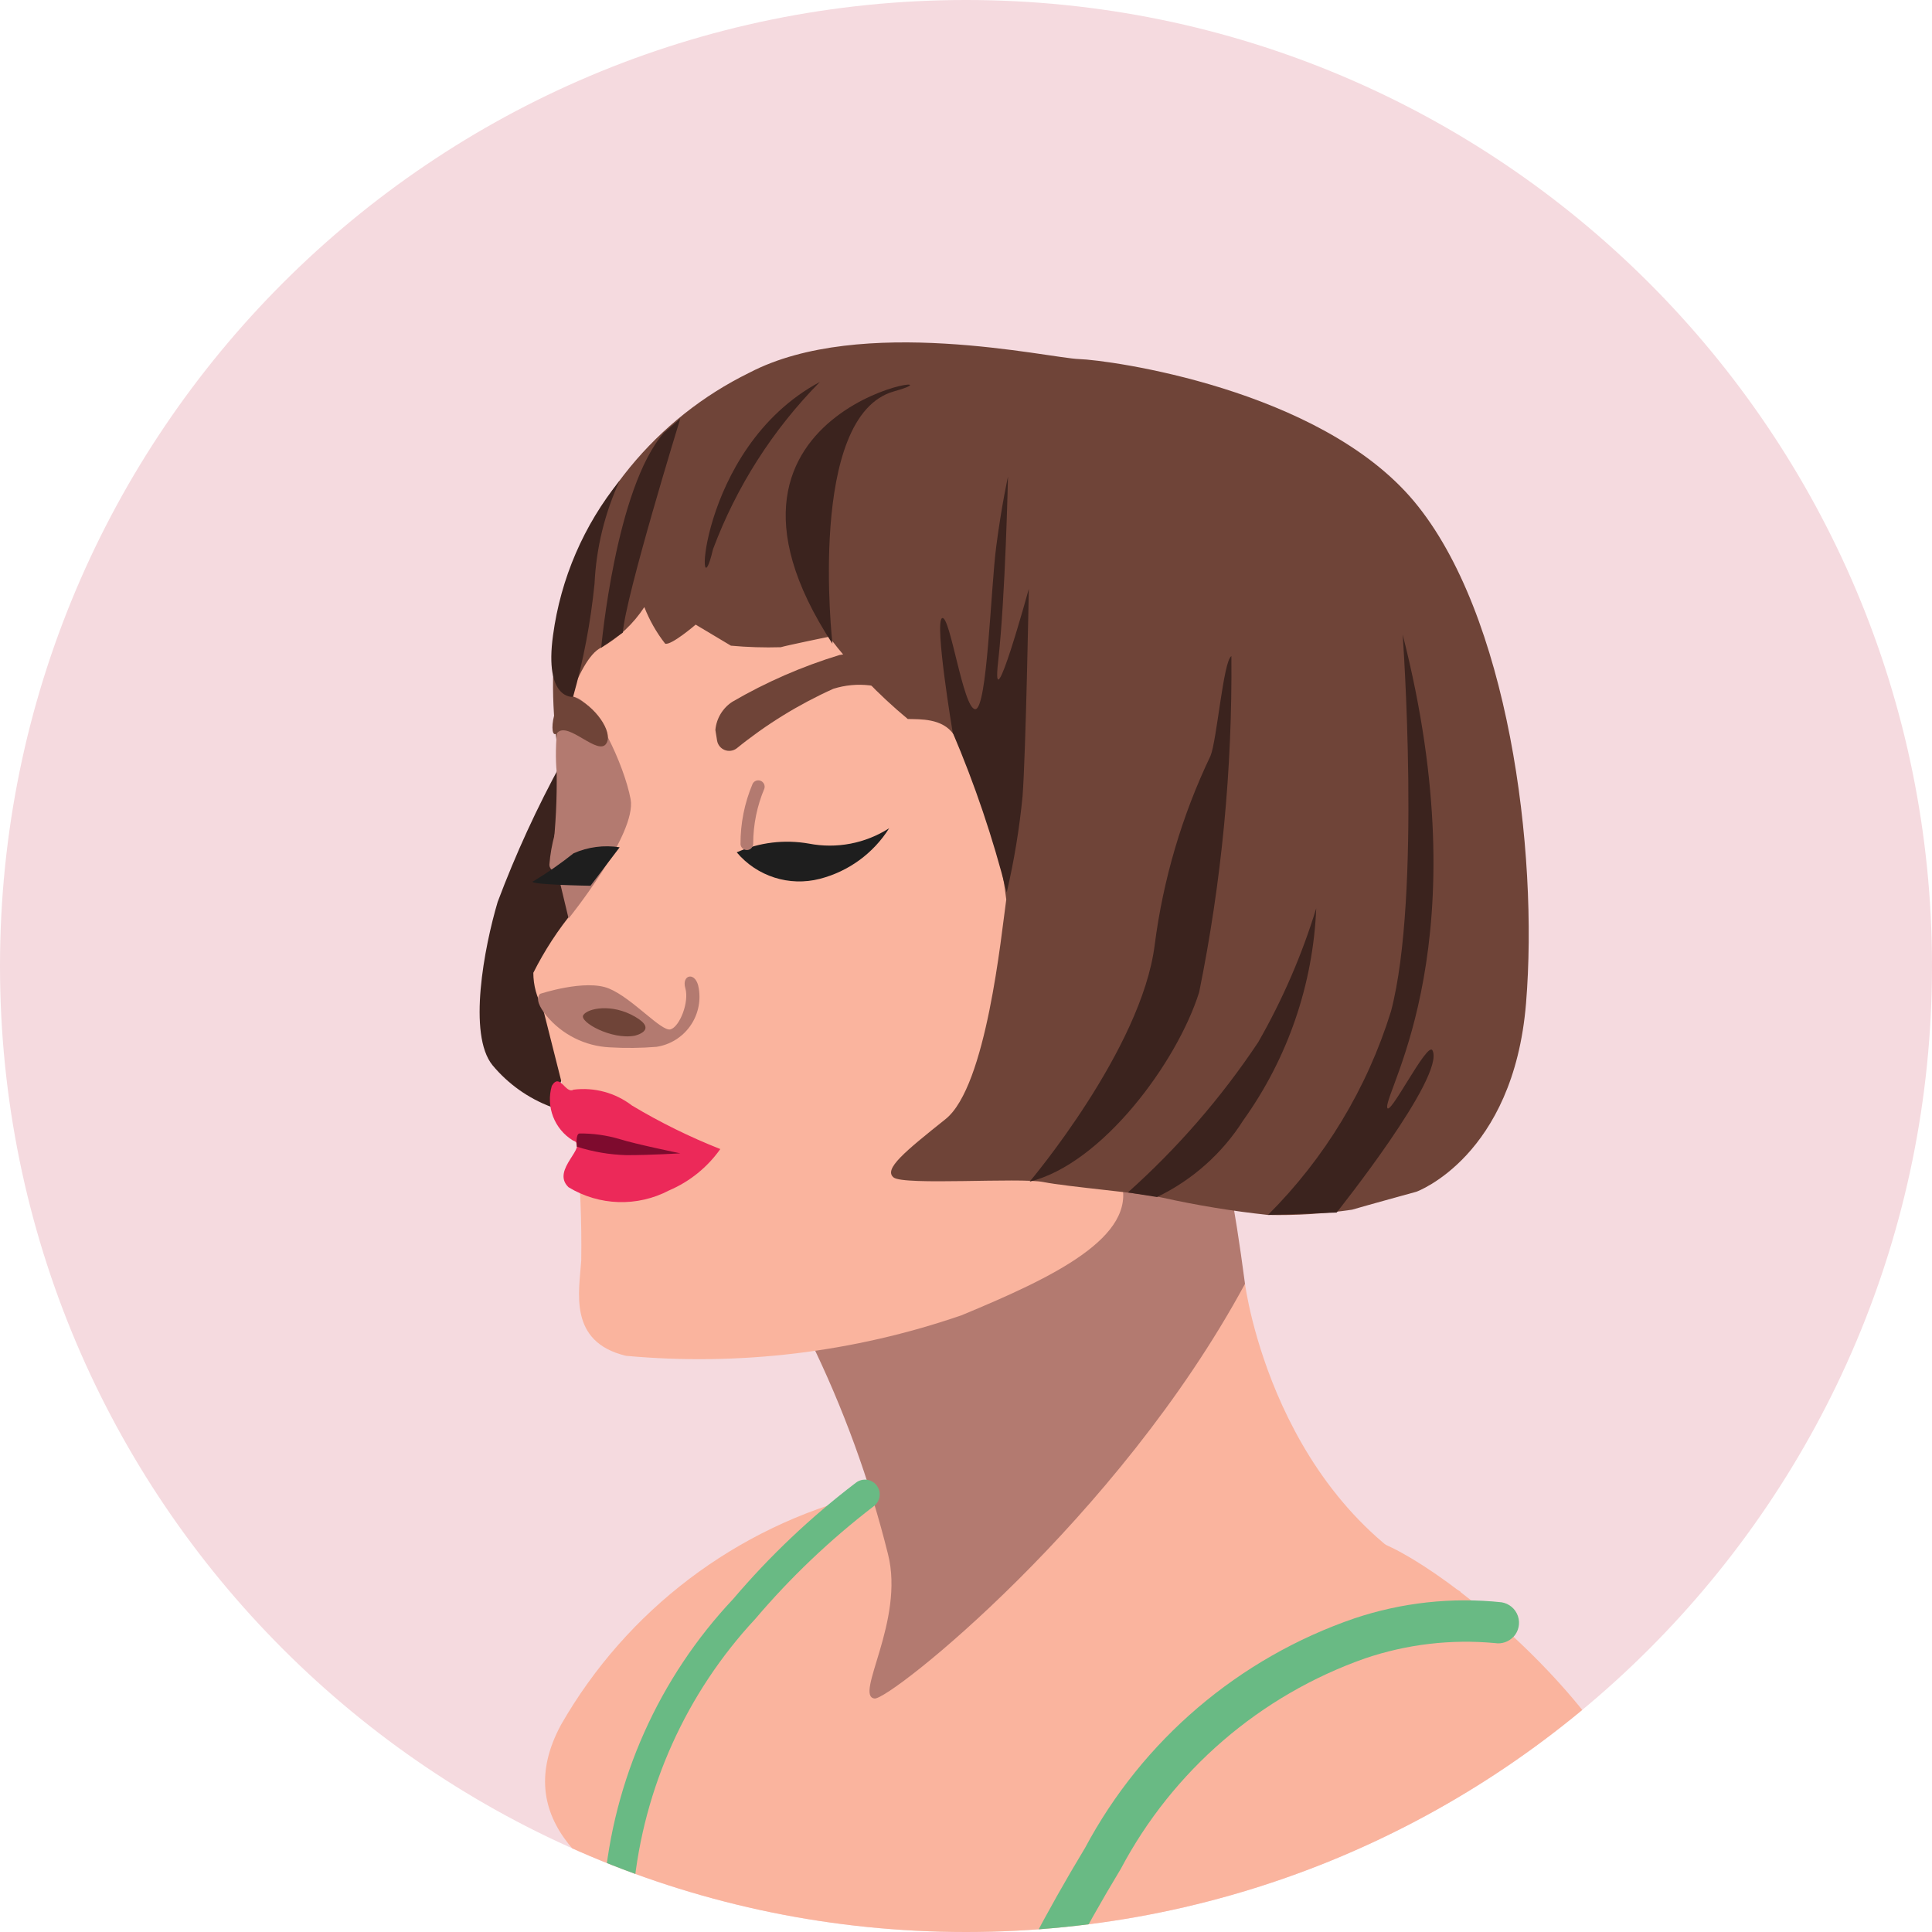
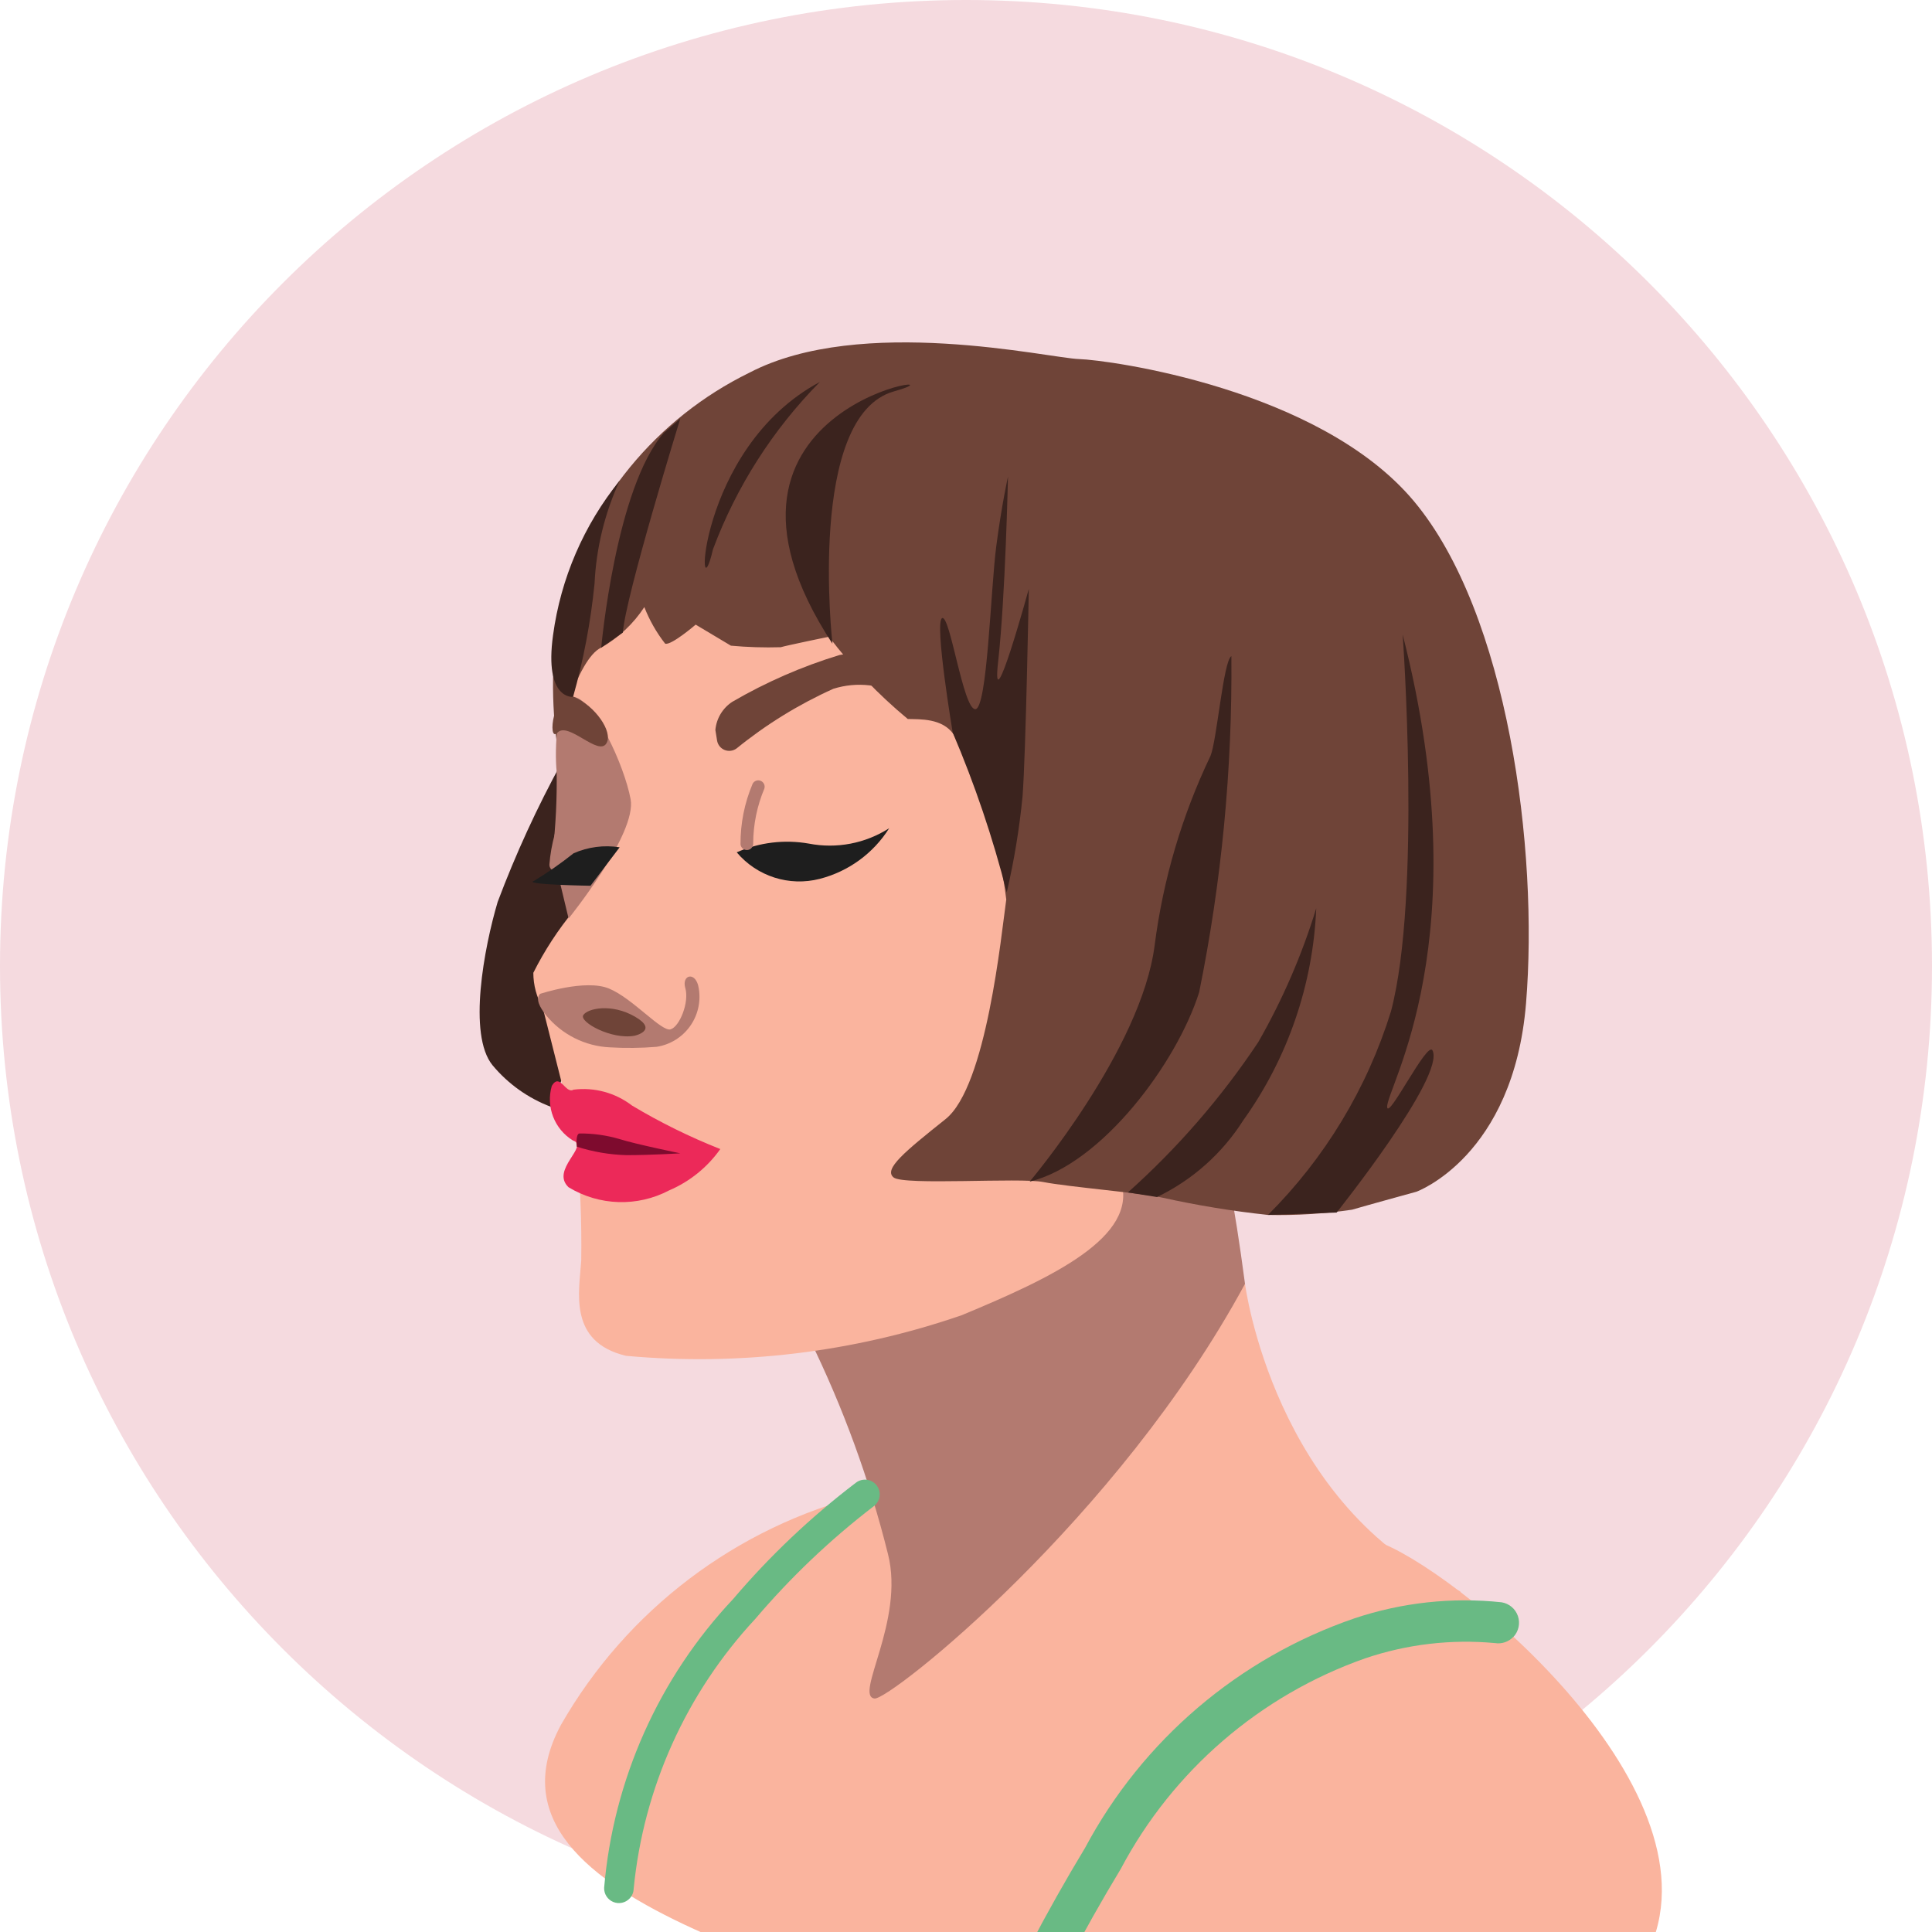
<svg xmlns="http://www.w3.org/2000/svg" width="40" height="40" viewBox="0 0 40 40">
  <defs>
    <clipPath id="clip-path">
      <circle id="Ellipse_262" data-name="Ellipse 262" cx="20" cy="20" r="20" transform="translate(2118 -11647)" fill="#02635b" />
    </clipPath>
  </defs>
-   <g id="ce-towel-girl" transform="translate(-2118 11647)" clip-path="url(#clip-path)">
+   <g id="ce-towel-girl" transform="translate(-2118 11647)" clipPath="url(#clip-path)">
    <circle id="Ellipse_261" data-name="Ellipse 261" cx="20" cy="20" r="20" transform="translate(2118 -11647)" fill="#f5dadf" />
    <g id="Group_7309" data-name="Group 7309" transform="translate(2116.053 -11621.25) rotate(-47)">
      <g id="Group_7251" data-name="Group 7251" transform="translate(6.79 20.305)">
        <g id="Group_7250" data-name="Group 7250">
          <path id="Path_7690" data-name="Path 7690" d="M11.51.537S8.529,4.126,9.888,8.125c.1.289-3.4.066-3.4.066L0,.783,7.534,0Z" fill="#fab49e" />
        </g>
      </g>
      <g id="Group_7304" data-name="Group 7304" transform="translate(0.23 0)">
        <g id="Group_7253" data-name="Group 7253" transform="translate(0 16.419)">
          <g id="Group_7252" data-name="Group 7252">
            <path id="Path_7691" data-name="Path 7691" d="M9.5,1.638A10.073,10.073,0,0,0,1.736.292c-4.287,1.122.647,8.162,1.185,11.313s6.805,9.27,10.5,8.417,3.338-8.03,2.667-9.83S9.5,1.638,9.5,1.638Z" fill="#fab49e" />
          </g>
        </g>
        <g id="Group_7263" data-name="Group 7263" transform="translate(6.536)">
          <g id="Group_7255" data-name="Group 7255" transform="translate(0 15.014)">
            <g id="Group_7254" data-name="Group 7254">
              <path id="Path_7692" data-name="Path 7692" d="M4.555,0A22.4,22.4,0,0,1,2.4,4.239C1.63,5.436-.232,5.725.024,6.074c.187.255,6.147,1.152,11.51-.246h0c2.24-2.719,2.08-3.007,2.08-3.007L10.832.648Z" fill="#b37a70" />
            </g>
          </g>
          <g id="Group_7262" data-name="Group 7262" transform="translate(1.504)">
            <g id="Group_7257" data-name="Group 7257" transform="translate(2.69 3.133)">
              <g id="Group_7256" data-name="Group 7256">
                <path id="Path_7693" data-name="Path 7693" d="M5.588,0A22.5,22.5,0,0,0,2.571,1C1.693,1.437.137,2.417.025,3.228A2.914,2.914,0,0,0,.22,4.7L3.283,3.5,6.793.866Z" fill="#3b231e" />
              </g>
            </g>
            <g id="Group_7259" data-name="Group 7259" transform="translate(0 1.562)">
              <g id="Group_7258" data-name="Group 7258">
                <path id="Path_7694" data-name="Path 7694" d="M8.542,1.175a3.367,3.367,0,0,1-.586.9c-.262.2-1.1.66-1.089.762a7.771,7.771,0,0,1-.652,1.01,6.84,6.84,0,0,0-1.524.265,1.457,1.457,0,0,0-.4.642L3.445,6.065a13.605,13.605,0,0,1-.773,1.16A22.035,22.035,0,0,1,1.011,8.9C.516,9.306-.412,9.845.2,10.924a16.668,16.668,0,0,0,5.35,4.507c1.875.855,3.671,1.559,4.28.531S15.793,6.13,15.793,6.13L14.466,2.736,11.794,0,10.2.217Z" fill="#fab49e" />
              </g>
            </g>
            <g id="Group_7261" data-name="Group 7261" transform="translate(6.679)">
              <g id="Group_7260" data-name="Group 7260">
                <path id="Path_7695" data-name="Path 7695" d="M7.275,5.405A10.287,10.287,0,0,0,7.142,7.76c.17.194.5.508.415.912A9.628,9.628,0,0,1,5.8,11.8c-.613.428-3.109,2.34-4.181,2.182S-.018,13.747,0,14.018s1.783,1.909,2.047,2.336,1.236,1.661,1.446,2.026a19.846,19.846,0,0,0,1.225,1.836,10.315,10.315,0,0,0,1.267,1.2c.225.132,1.181.721,1.181.721s1.9.974,4.4-1,5.647-5.772,6.021-8.79-2.168-6.609-2.576-7.075-2.4-3.933-4.862-4.8A7.42,7.42,0,0,0,4.006.86,9.217,9.217,0,0,0,1.863,2.737S3.381,1.9,3.894,2.11a2.606,2.606,0,0,0,1.223.081,3,3,0,0,0-.26.831c.05.12.719.194.719.194l.179.831a8.518,8.518,0,0,0,.68.776C6.548,4.889,7.275,5.405,7.275,5.405Z" fill="#6f4438" />
              </g>
            </g>
          </g>
        </g>
        <g id="Group_7265" data-name="Group 7265" transform="translate(9.98 7.542)">
          <g id="Group_7264" data-name="Group 7264">
            <path id="Path_7696" data-name="Path 7696" d="M2.722,3.452A12.53,12.53,0,0,1,2.134,1.5,1.649,1.649,0,0,0,1.549.391C1.362.335,1.624-.059,1.3.008A1,1,0,0,0,.771,1.1c.154.332-.765.067-.77.593A2.113,2.113,0,0,0,1.374,3.261,2.5,2.5,0,0,0,2.722,3.452Z" fill="#ec2959" />
          </g>
        </g>
        <g id="Group_7267" data-name="Group 7267" transform="translate(14.051 2.327)">
          <g id="Group_7266" data-name="Group 7266">
            <path id="Path_7697" data-name="Path 7697" d="M0,3.114s2.249-.159,2.682-.745S3.642.457,3.447.093s-1.1.432-1.389.764A12.891,12.891,0,0,1,.78,1.937Z" fill="#b37a70" />
          </g>
        </g>
        <g id="Group_7269" data-name="Group 7269" transform="translate(12.251 6.073)">
          <g id="Group_7268" data-name="Group 7268">
            <path id="Path_7698" data-name="Path 7698" d="M.255,0S1.124.474,1.31.969s.083,1.41.252,1.509.678-.1.831-.358.417-.078.184.21A1.048,1.048,0,0,1,1.1,2.513a6.822,6.822,0,0,1-.668-.7A1.816,1.816,0,0,1,.016.4C.047.179.115,0,.255,0Z" fill="#b37a70" />
          </g>
        </g>
        <g id="Group_7271" data-name="Group 7271" transform="translate(17.412 7.053)">
          <g id="Group_7270" data-name="Group 7270">
            <path id="Path_7699" data-name="Path 7699" d="M.015,0a2.591,2.591,0,0,1,1.15.968,2.277,2.277,0,0,0,1.368,1A2.406,2.406,0,0,1,.785,1.631,1.694,1.694,0,0,1,.015,0Z" fill="#1e1e1e" />
          </g>
        </g>
        <g id="Group_7273" data-name="Group 7273" transform="translate(12.736 7.028)">
          <g id="Group_7272" data-name="Group 7272">
            <path id="Path_7700" data-name="Path 7700" d="M.472,1.068s.42.291.295-.259S.222-.031.059,0,.081.779.472,1.068Z" fill="#6f4438" />
          </g>
        </g>
        <g id="Group_7275" data-name="Group 7275" transform="translate(18.788 4.837)">
          <g id="Group_7274" data-name="Group 7274">
            <path id="Path_7701" data-name="Path 7701" d="M.19.165A.78.78,0,0,1,.854.023,10.457,10.457,0,0,1,3.076.985c.4.3,1,.8,1,.8l-.724.771A1.8,1.8,0,0,0,2.48,1.37,9.091,9.091,0,0,0,.212.747.255.255,0,0,1,.054.34Z" fill="#6f4438" />
          </g>
        </g>
        <g id="Group_7277" data-name="Group 7277" transform="translate(16.642 2.255)">
          <g id="Group_7276" data-name="Group 7276">
            <path id="Path_7702" data-name="Path 7702" d="M.6,1.285c.268-.064.4-.7.243-1.14S-.258.391.068.394.278,1.362.6,1.285Z" fill="#6f4438" />
          </g>
        </g>
        <g id="Group_7280" data-name="Group 7280" transform="translate(17.57 6.317)">
          <g id="Group_7279" data-name="Group 7279">
            <g id="Group_7278" data-name="Group 7278">
              <path id="Path_7703" data-name="Path 7703" d="M.032.854a.132.132,0,0,1,0-.174A3.158,3.158,0,0,1,1.121.008a.132.132,0,0,1,.09.247,2.944,2.944,0,0,0-.982.6A.132.132,0,0,1,.044.866Z" fill="#b37a70" />
            </g>
          </g>
        </g>
        <g id="Group_7283" data-name="Group 7283" transform="translate(14.551 3.808)">
          <g id="Group_7282" data-name="Group 7282">
            <g id="Group_7281" data-name="Group 7281">
              <path id="Path_7704" data-name="Path 7704" d="M.033.767l0,0A.132.132,0,0,1,.048.579,3.334,3.334,0,0,1,1.155,0a.132.132,0,0,1,.07.254A3.111,3.111,0,0,0,.215.782.132.132,0,0,1,.033.767Z" fill="#b37a70" />
            </g>
          </g>
        </g>
        <g id="Group_7285" data-name="Group 7285" transform="translate(14.097 4.376)">
          <g id="Group_7284" data-name="Group 7284">
            <path id="Path_7705" data-name="Path 7705" d="M1.753.833A1.706,1.706,0,0,0,1.012.22,7.815,7.815,0,0,1,.031.009C-.181-.107.759.935.759.935Z" fill="#1e1e1e" />
          </g>
        </g>
        <g id="Group_7287" data-name="Group 7287" transform="translate(10.712 8.632)">
          <g id="Group_7286" data-name="Group 7286">
            <path id="Path_7706" data-name="Path 7706" d="M0,.155a3.67,3.67,0,0,0,.572.871c.348.374.789.791.789.791S.872,1.017.721.7A2.852,2.852,0,0,0,.236.008C.17-.043,0,.155,0,.155Z" fill="#7e0b2e" />
          </g>
        </g>
        <g id="Group_7289" data-name="Group 7289" transform="translate(20.633 5.856)">
          <g id="Group_7288" data-name="Group 7288">
            <path id="Path_7707" data-name="Path 7707" d="M1.657,2.776S3.069.935,3.24,1s-1.079,1.6-.911,1.787S4.361,1.327,5.1.8C5.8.3,6.312,0,6.312,0S4.465,1.651,3.368,2.466,4.907,1.9,4.907,1.9,2.388,4.166,1.678,4.734A15.3,15.3,0,0,1,0,5.851,22.647,22.647,0,0,0,1.657,2.776Z" fill="#3b231e" />
          </g>
        </g>
        <g id="Group_7291" data-name="Group 7291" transform="translate(16.577 11.772)">
          <g id="Group_7290" data-name="Group 7290">
            <path id="Path_7708" data-name="Path 7708" d="M0,4.366s3.581-.173,5.347-1.447A12.887,12.887,0,0,1,9,1.093C9.323.972,10.619-.054,10.806,0A33.4,33.4,0,0,1,5.26,4.259C3.884,4.915,1.29,5.212,0,4.366Z" fill="#3b231e" />
          </g>
        </g>
        <g id="Group_7293" data-name="Group 7293" transform="translate(17.8 16.618)">
          <g id="Group_7292" data-name="Group 7292">
            <path id="Path_7709" data-name="Path 7709" d="M0,1.16a16.226,16.226,0,0,0,4.116-.148A13.556,13.556,0,0,0,6.962,0,8.115,8.115,0,0,1,2.72,1.889,4.342,4.342,0,0,1,.342,1.666Z" fill="#3b231e" />
          </g>
        </g>
        <g id="Group_7295" data-name="Group 7295" transform="translate(21.937 2.365)">
          <g id="Group_7294" data-name="Group 7294">
            <path id="Path_7710" data-name="Path 7710" d="M0,3.192S3.09-.421,4.693.562,1.442-2.683,0,3.192Z" fill="#3b231e" />
          </g>
        </g>
        <g id="Group_7297" data-name="Group 7297" transform="translate(17.376 0.032)">
          <g id="Group_7296" data-name="Group 7296">
            <path id="Path_7711" data-name="Path 7711" d="M.094,2.348A13.6,13.6,0,0,0,2.113,1.073,5.734,5.734,0,0,1,4.027,0,6.467,6.467,0,0,0,.746,1.173C-.365,1.954.094,2.348.094,2.348Z" fill="#3b231e" />
          </g>
        </g>
        <g id="Group_7299" data-name="Group 7299" transform="translate(21.301 1.452)">
          <g id="Group_7298" data-name="Group 7298">
            <path id="Path_7712" data-name="Path 7712" d="M4.423.218A9.828,9.828,0,0,0,.378.963C-1.006,1.764,1.65-.728,4.423.218Z" fill="#3b231e" />
          </g>
        </g>
        <g id="Group_7301" data-name="Group 7301" transform="translate(18.613 0.026)">
          <g id="Group_7300" data-name="Group 7300">
            <path id="Path_7713" data-name="Path 7713" d="M0,2.085S2.624.044,4.14,0l.444.048S1.09,1.742.534,2.2Z" fill="#3b231e" />
          </g>
        </g>
        <g id="Group_7303" data-name="Group 7303" transform="translate(19.438 14.061)">
          <g id="Group_7302" data-name="Group 7302">
            <path id="Path_7714" data-name="Path 7714" d="M10.69,0S7.005,3.97,4.821,5.143A10.235,10.235,0,0,1,0,6.156L1.005,7.162s3.613-.277,3.809-.839c.075-.215-1.67.311-1.5.116C3.569,6.157,7.168,5.495,10.69,0Z" fill="#3b231e" />
          </g>
        </g>
      </g>
      <g id="Group_7306" data-name="Group 7306" transform="translate(2.723 26.075)">
        <g id="Group_7305" data-name="Group 7305">
          <path id="Path_7715" data-name="Path 7715" d="M14.023,3.815a.428.428,0,0,1-.355-.189h0A6.5,6.5,0,0,0,11.6,1.873a9.172,9.172,0,0,0-6.636-.726,37.891,37.891,0,0,0-4.385,1.2.429.429,0,0,1-.3-.8A37.866,37.866,0,0,1,4.776.31a10,10,0,0,1,7.284.839,7.2,7.2,0,0,1,2.318,2,.429.429,0,0,1-.356.668Z" fill="#69ba84" />
        </g>
      </g>
      <g id="Group_7308" data-name="Group 7308" transform="translate(0 17.527)">
        <g id="Group_7307" data-name="Group 7307">
          <path id="Path_7716" data-name="Path 7716" d="M.306,2.676a.306.306,0,0,1-.2-.537A9.954,9.954,0,0,1,6.3.015,16.273,16.273,0,0,1,9.792.231a.306.306,0,1,1-.118.6,15.972,15.972,0,0,0-3.363-.2A9.564,9.564,0,0,0,.508,2.6.3.3,0,0,1,.306,2.676Z" fill="#69ba84" />
        </g>
      </g>
    </g>
  </g>
</svg>
